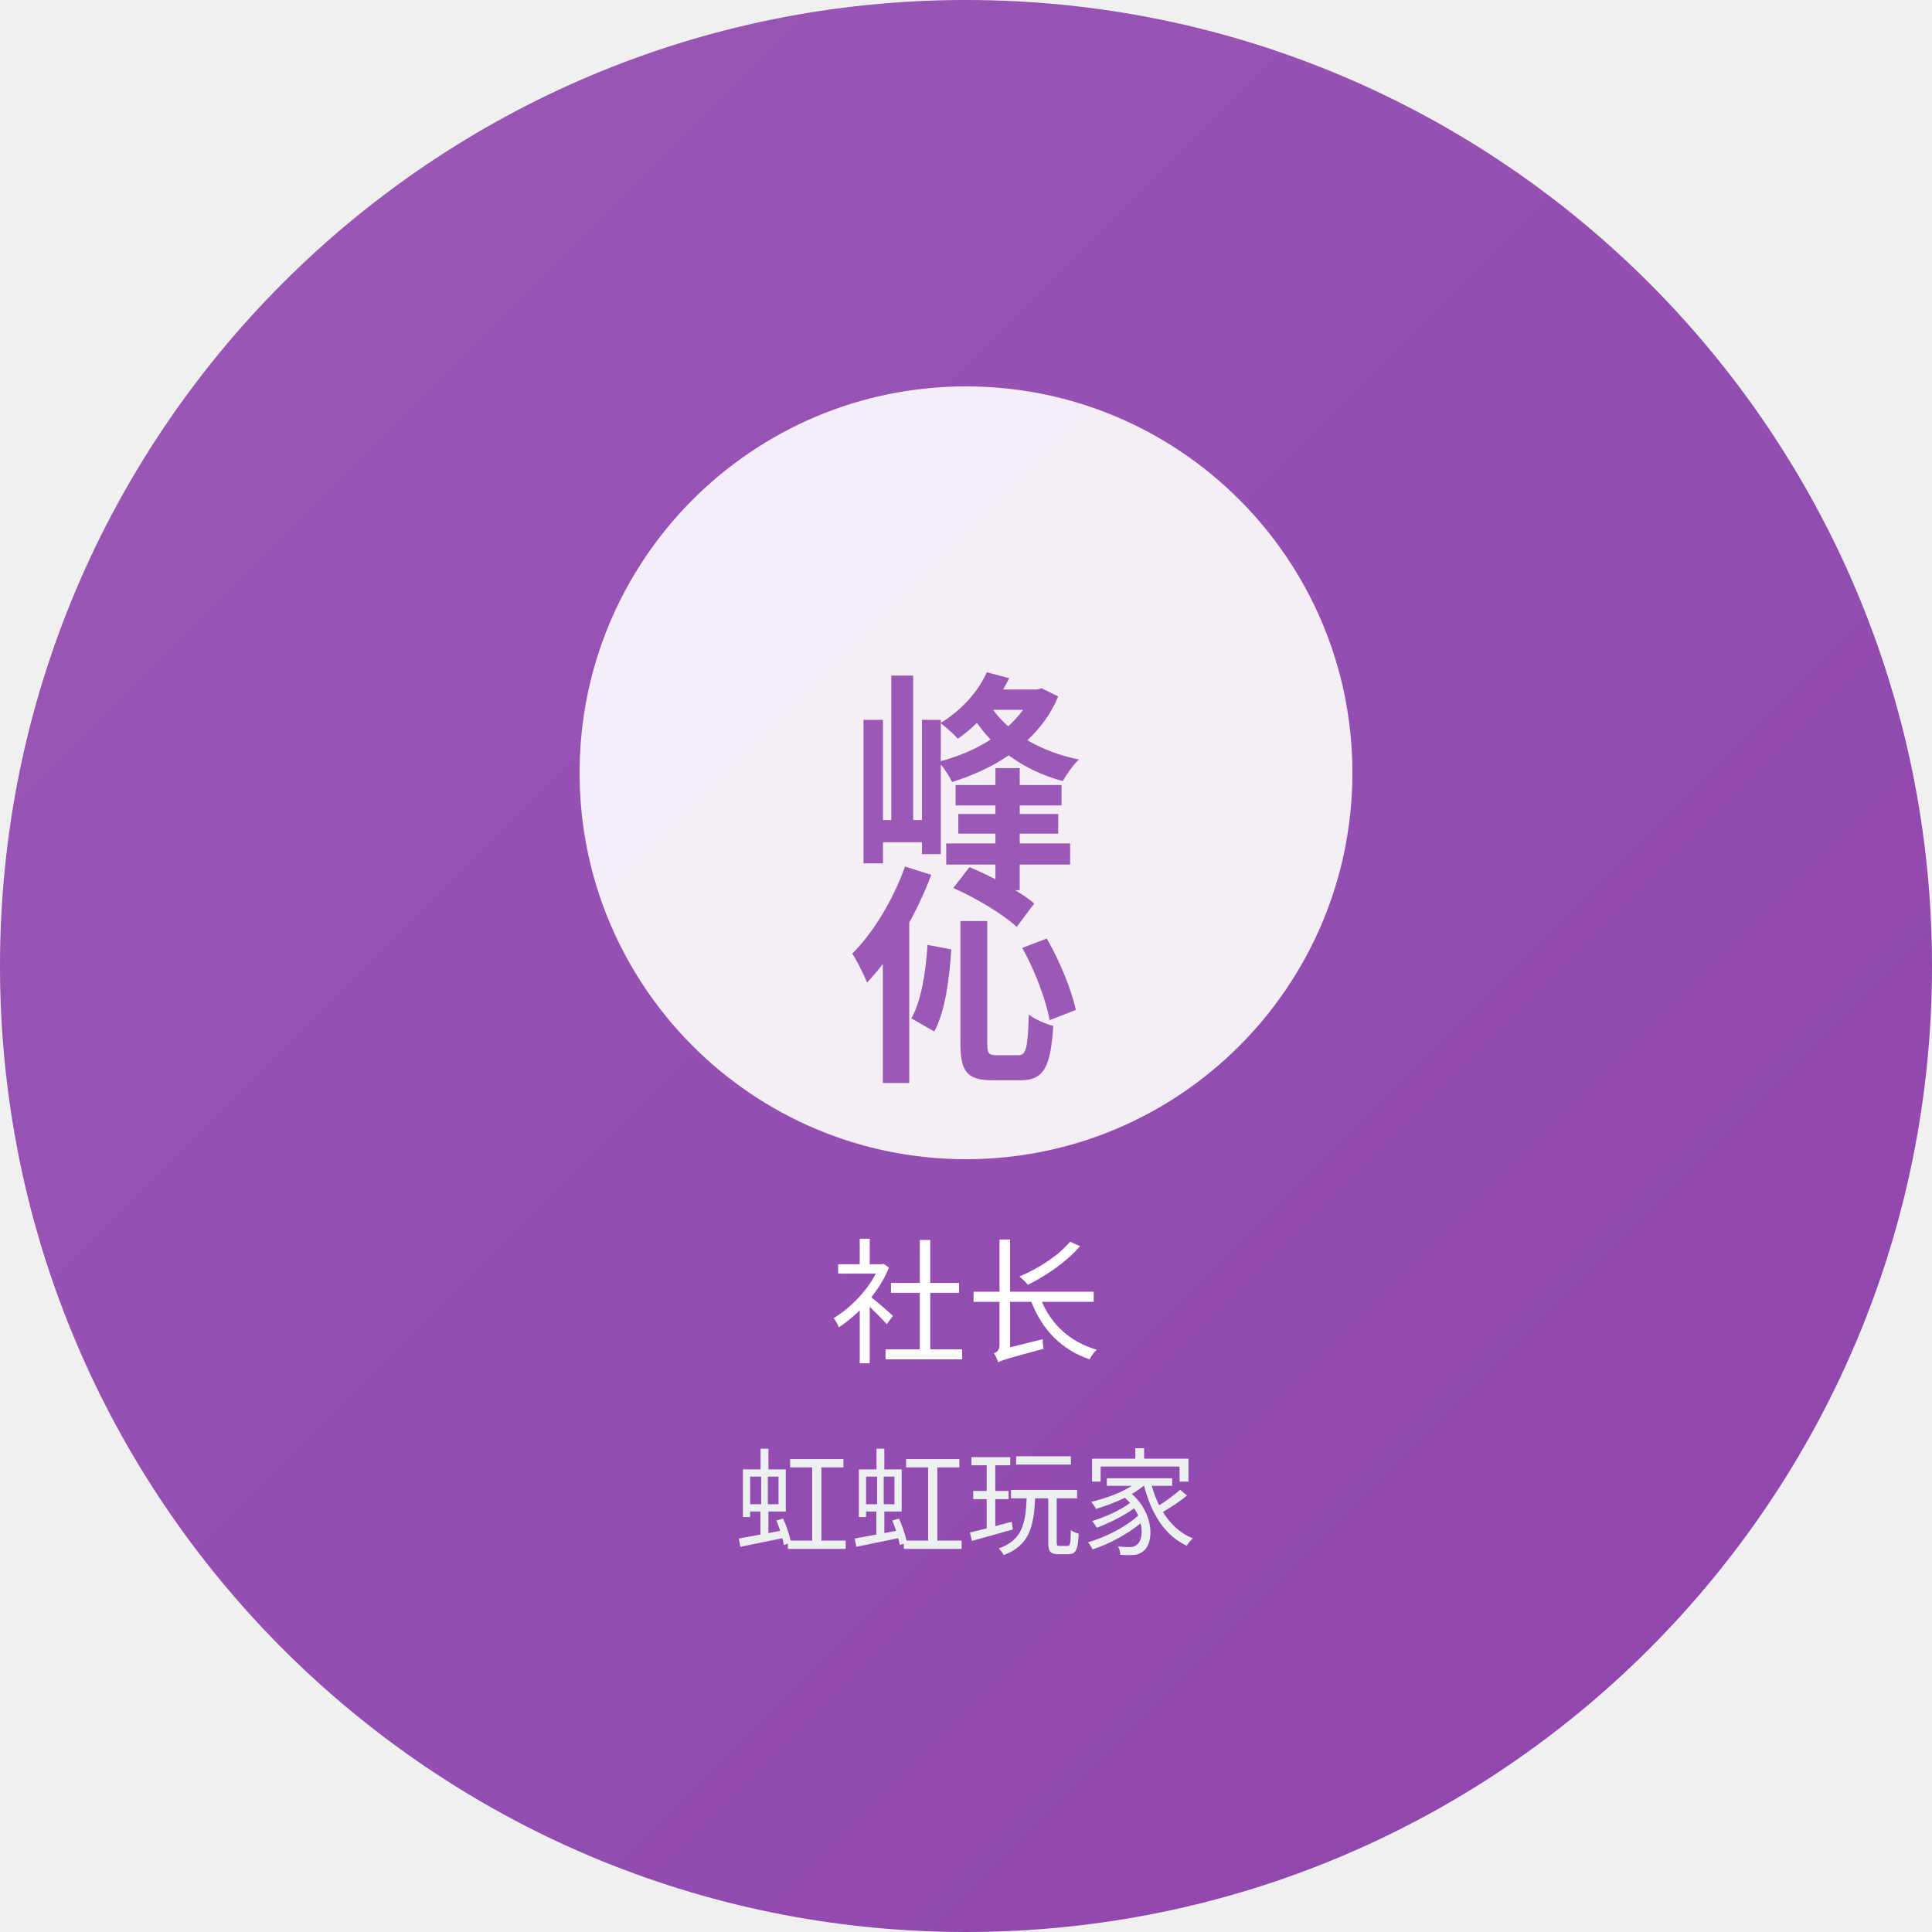
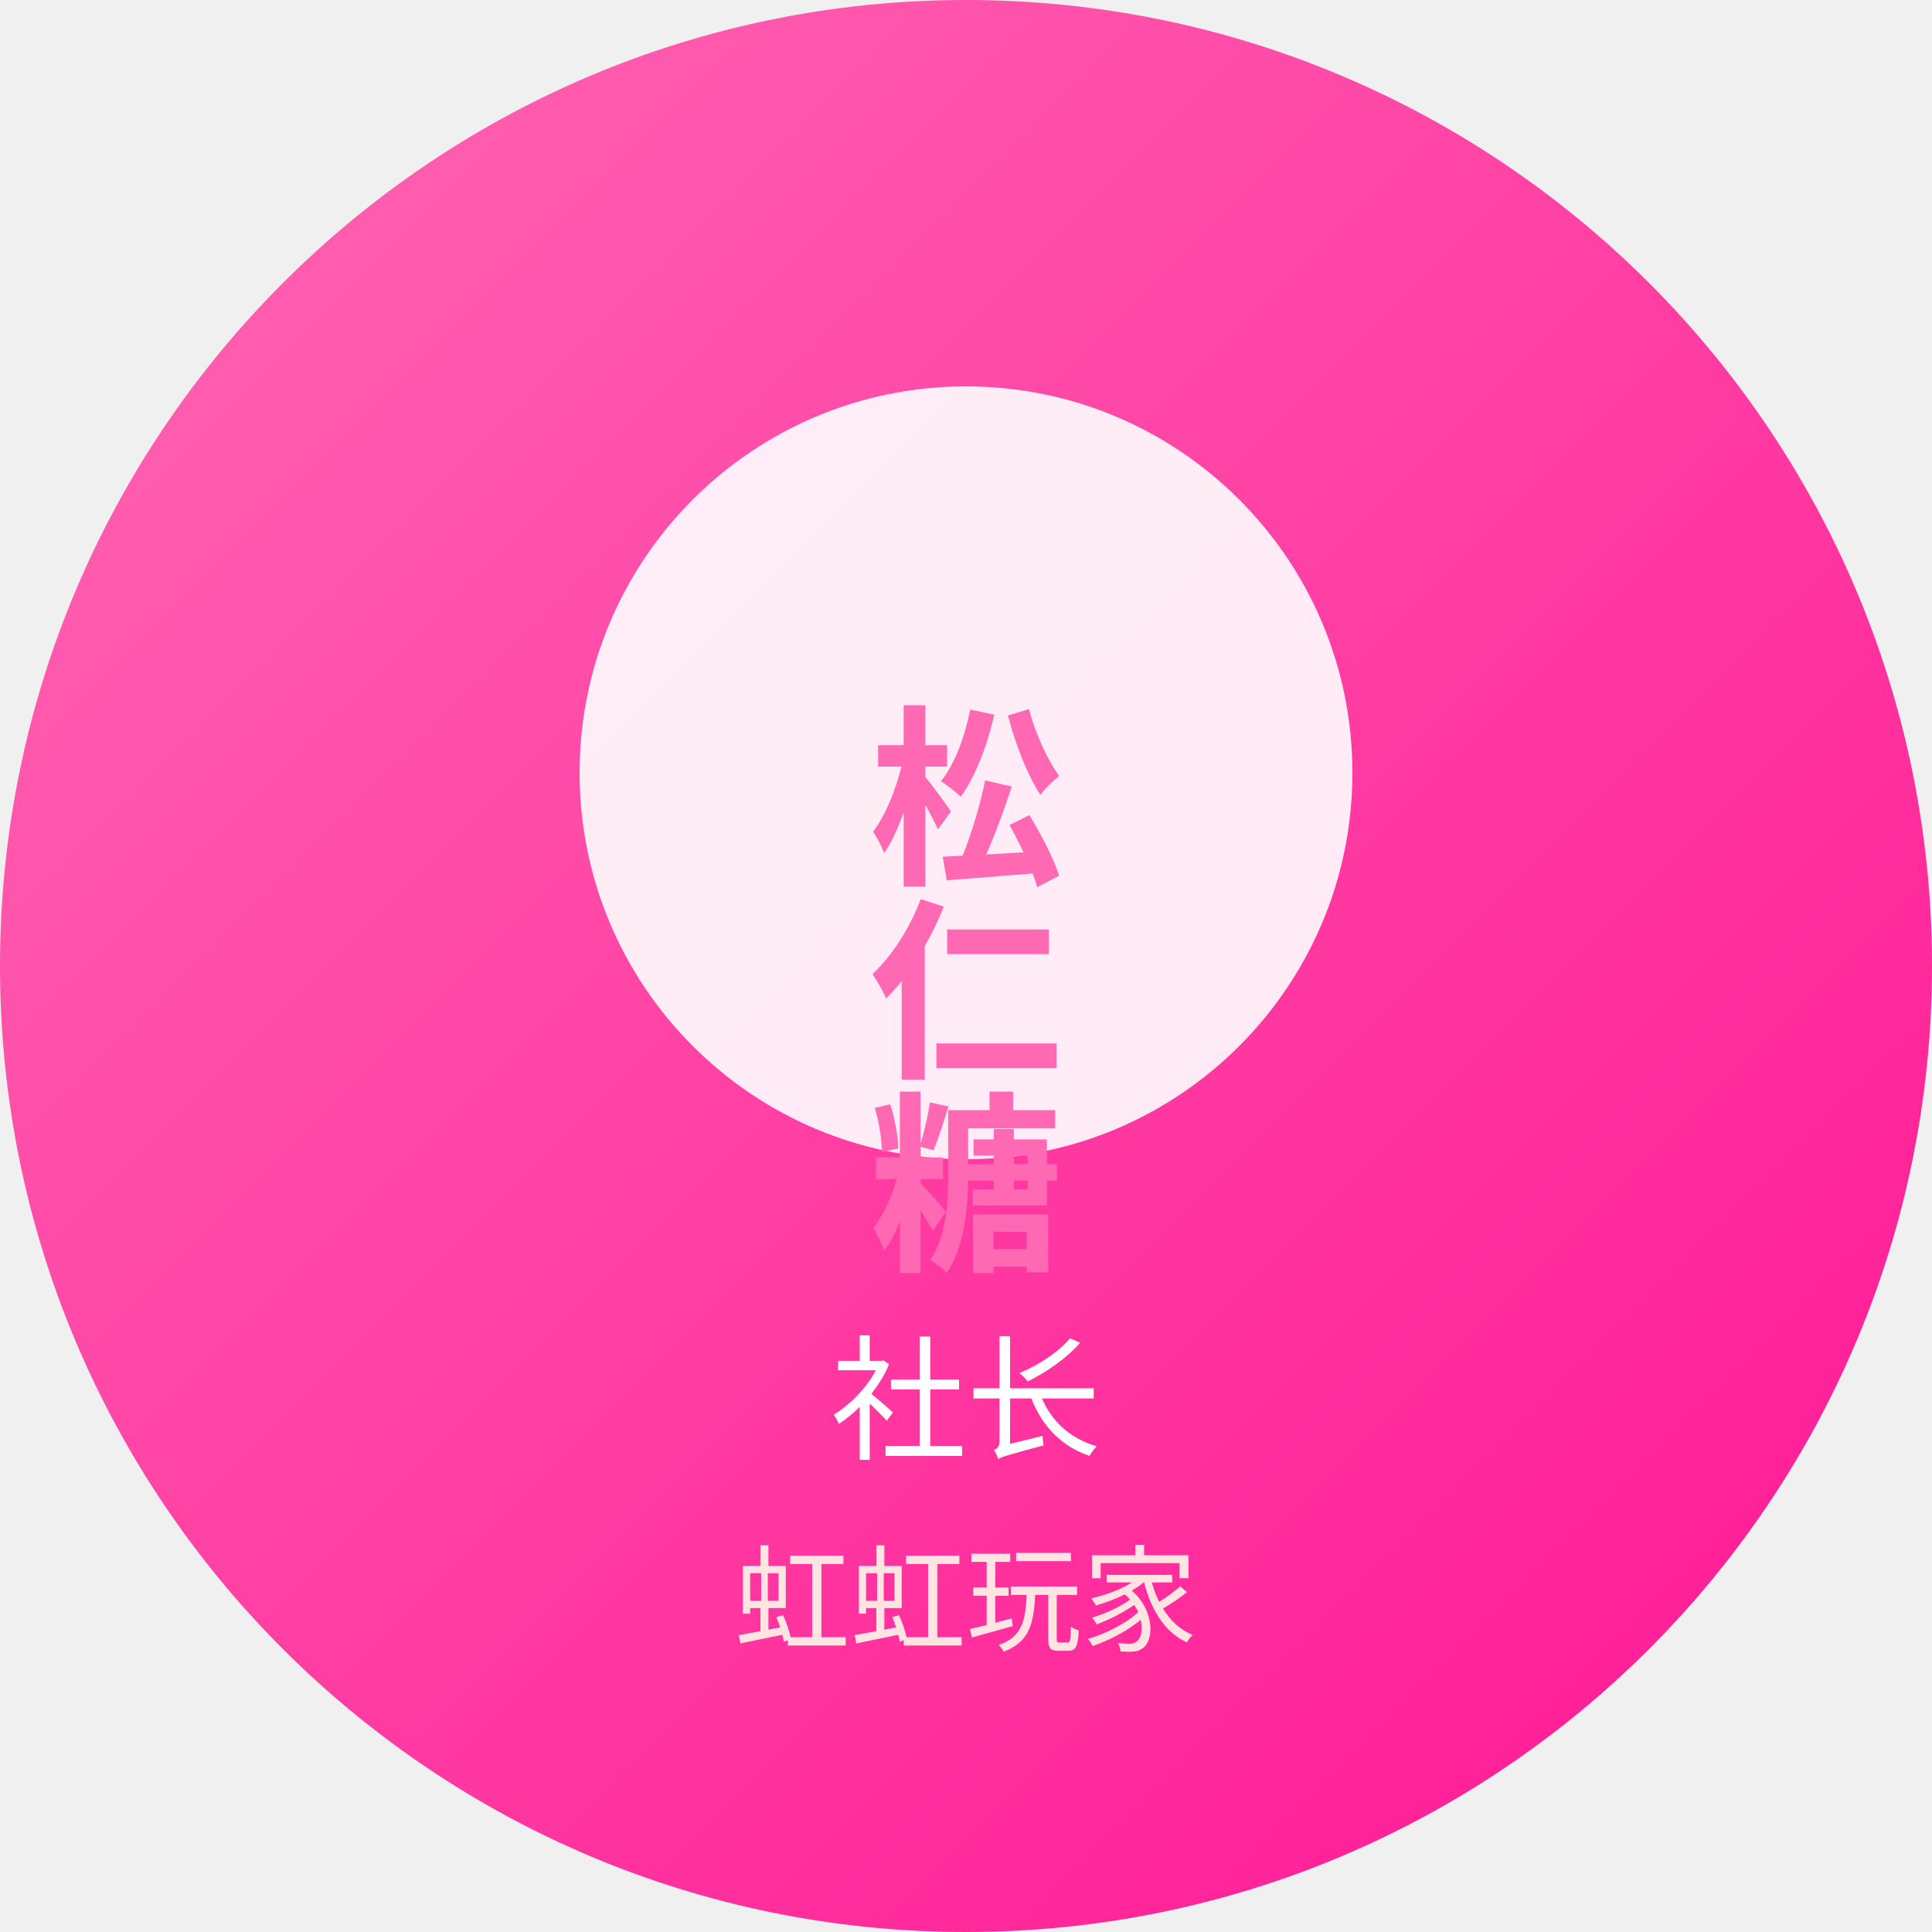
<svg xmlns="http://www.w3.org/2000/svg" width="200" height="200">
  <defs>
-     <linearGradient id="fengxinBg" x1="0%" y1="0%" x2="100%" y2="100%">
-       <stop offset="0%" style="stop-color:#9b59b6;stop-opacity:1" />
-       <stop offset="100%" style="stop-color:#8e44ad;stop-opacity:1" />
+     <linearGradient id="songrentangBg" x1="0%" y1="0%" x2="100%" y2="100%">
+       <stop offset="0%" style="stop-color:#FF69B4;stop-opacity:1" />
+       <stop offset="100%" style="stop-color:#FF1493;stop-opacity:1" />
    </linearGradient>
  </defs>
-   <rect width="100%" height="100%" fill="url(#fengxinBg)" rx="100" />
+   <rect width="100%" height="100%" fill="url(#songrentangBg)" rx="100" />
  <circle cx="100" cy="80" r="40" fill="white" opacity="0.9" />
-   <text x="100" y="90" font-family="Arial, sans-serif" font-size="24" font-weight="bold" text-anchor="middle" fill="#9b59b6">峰</text>
-   <text x="100" y="110" font-family="Arial, sans-serif" font-size="24" font-weight="bold" text-anchor="middle" fill="#9b59b6">伈</text>
-   <text x="100" y="140" font-family="Arial, sans-serif" font-size="14" text-anchor="middle" fill="white">社长</text>
-   <text x="100" y="160" font-family="Arial, sans-serif" font-size="12" text-anchor="middle" fill="#ecf0f1">虹虹玩家</text>
+   <text x="100" y="90" font-family="Arial, sans-serif" font-size="20" font-weight="bold" text-anchor="middle" fill="#FF69B4">松</text>
+   <text x="100" y="110" font-family="Arial, sans-serif" font-size="20" font-weight="bold" text-anchor="middle" fill="#FF69B4">仁</text>
+   <text x="100" y="130" font-family="Arial, sans-serif" font-size="20" font-weight="bold" text-anchor="middle" fill="#FF69B4">糖</text>
+   <text x="100" y="150" font-family="Arial, sans-serif" font-size="14" text-anchor="middle" fill="white">社长</text>
+   <text x="100" y="170" font-family="Arial, sans-serif" font-size="12" text-anchor="middle" fill="#FFE4E1">虹虹玩家</text>
</svg>
